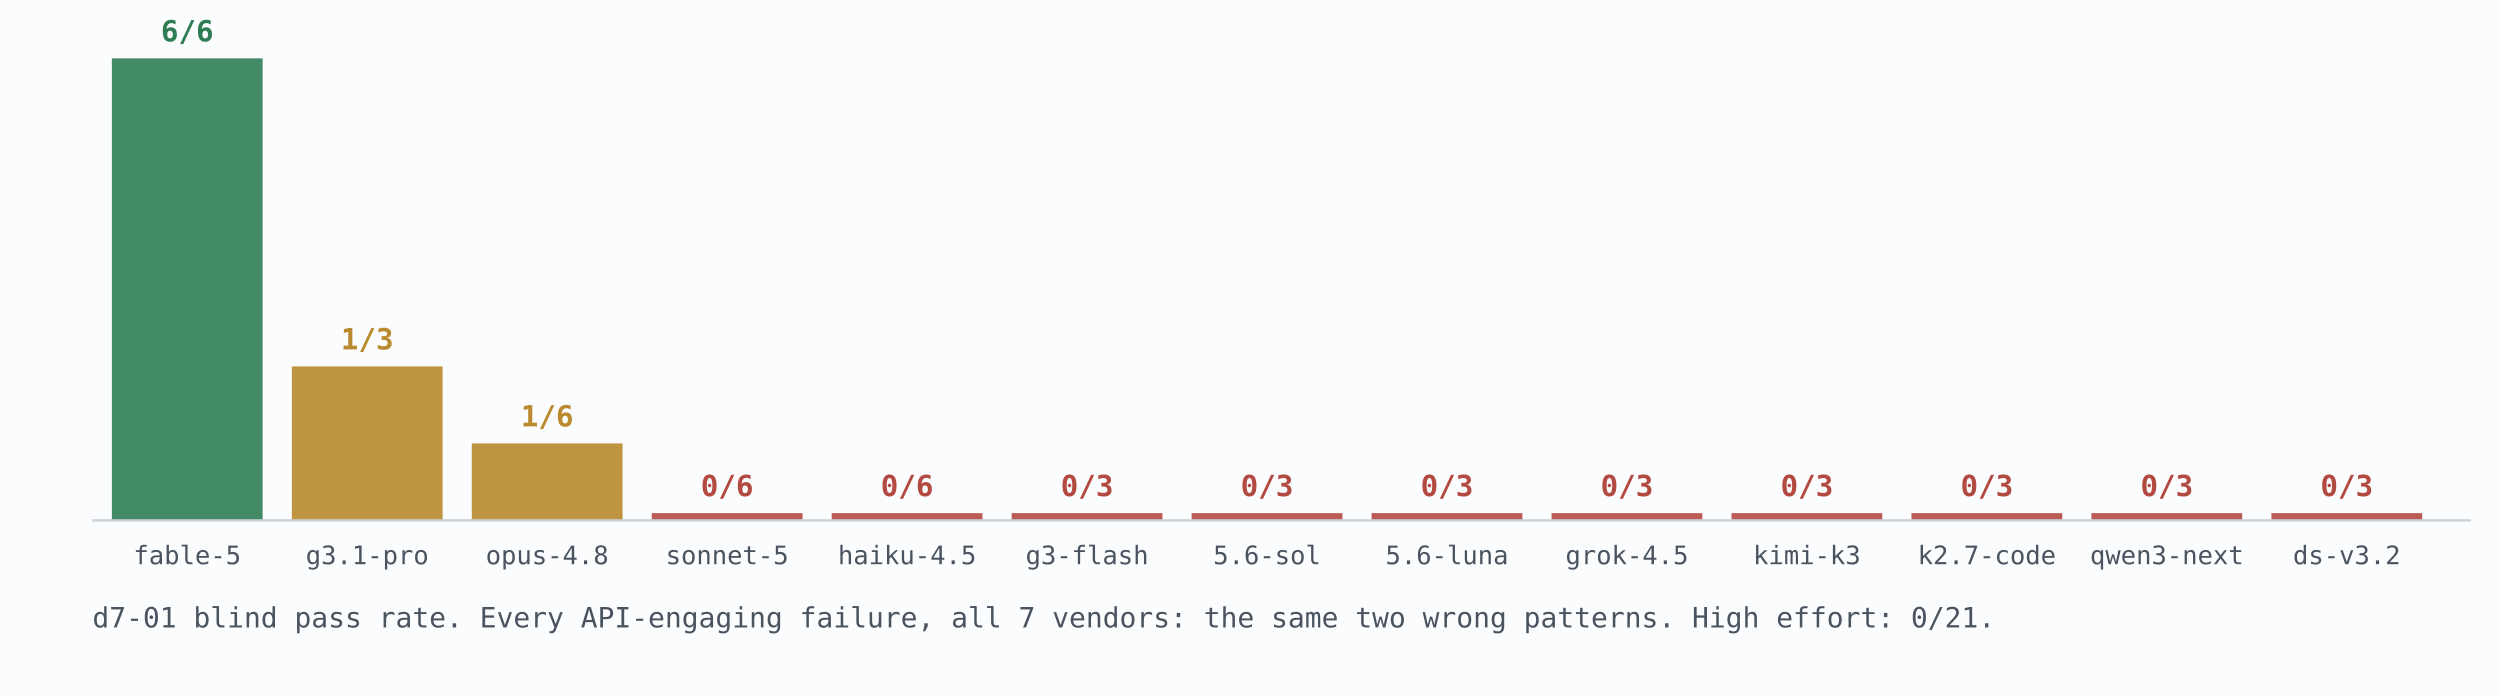
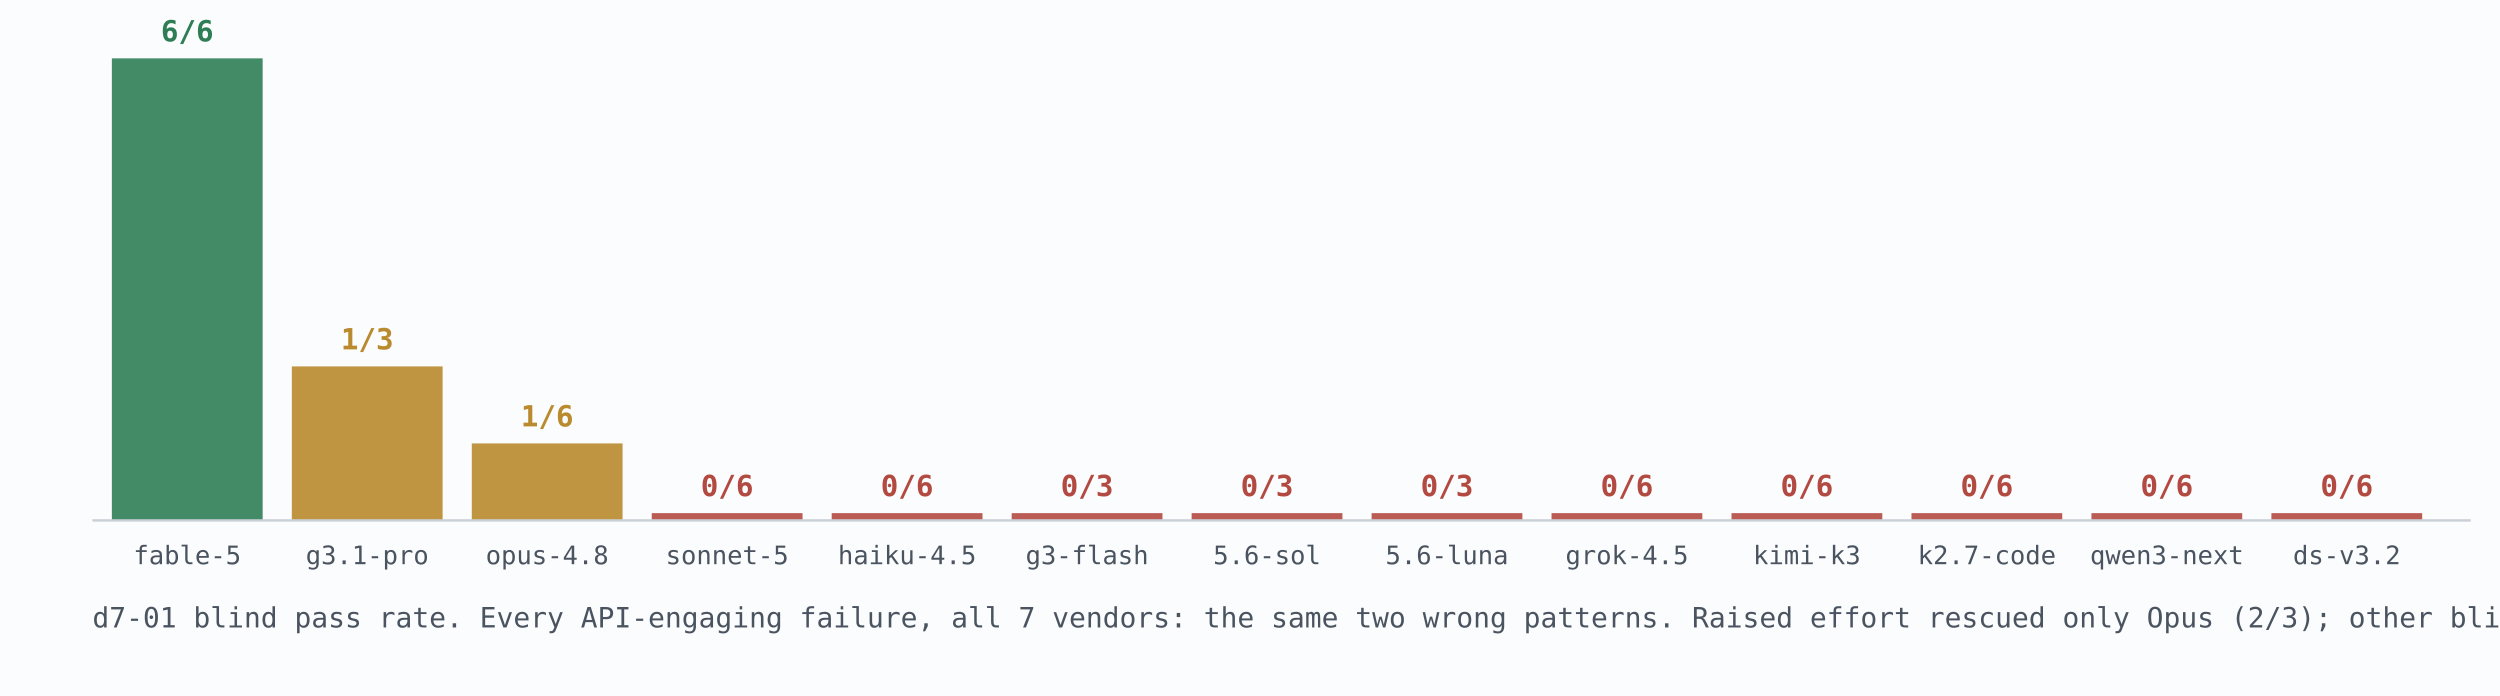
<svg xmlns="http://www.w3.org/2000/svg" width="1028" height="286" viewBox="0 0 1028 286" font-family="ui-monospace,'SF Mono','Cascadia Code',Menlo,Consolas,monospace">
  <rect width="1028" height="286" fill="#FBFCFD" />
  <rect x="46" y="24.0" width="62" height="190.0" fill="#2F7D55" opacity="0.9" />
  <text x="77.0" y="17.0" font-size="12" fill="#2F7D55" text-anchor="middle" font-weight="bold">6/6</text>
  <text x="77.0" y="232" font-size="10.5" fill="#4A5460" text-anchor="middle" font-weight="normal">fable-5</text>
  <rect x="120" y="150.667" width="62" height="63.333" fill="#B98A2E" opacity="0.9" />
  <text x="151.0" y="143.667" font-size="12" fill="#B98A2E" text-anchor="middle" font-weight="bold">1/3</text>
  <text x="151.0" y="232" font-size="10.5" fill="#4A5460" text-anchor="middle" font-weight="normal">g3.1-pro</text>
  <rect x="194" y="182.333" width="62" height="31.667" fill="#B98A2E" opacity="0.9" />
  <text x="225.0" y="175.333" font-size="12" fill="#B98A2E" text-anchor="middle" font-weight="bold">1/6</text>
  <text x="225.0" y="232" font-size="10.5" fill="#4A5460" text-anchor="middle" font-weight="normal">opus-4.8</text>
  <rect x="268" y="211" width="62" height="3" fill="#B34A41" opacity="0.9" />
  <text x="299.0" y="204" font-size="12" fill="#B34A41" text-anchor="middle" font-weight="bold">0/6</text>
  <text x="299.0" y="232" font-size="10.5" fill="#4A5460" text-anchor="middle" font-weight="normal">sonnet-5</text>
  <rect x="342" y="211" width="62" height="3" fill="#B34A41" opacity="0.9" />
  <text x="373.0" y="204" font-size="12" fill="#B34A41" text-anchor="middle" font-weight="bold">0/6</text>
  <text x="373.0" y="232" font-size="10.5" fill="#4A5460" text-anchor="middle" font-weight="normal">haiku-4.5</text>
  <rect x="416" y="211" width="62" height="3" fill="#B34A41" opacity="0.9" />
  <text x="447.0" y="204" font-size="12" fill="#B34A41" text-anchor="middle" font-weight="bold">0/3</text>
  <text x="447.0" y="232" font-size="10.5" fill="#4A5460" text-anchor="middle" font-weight="normal">g3-flash</text>
  <rect x="490" y="211" width="62" height="3" fill="#B34A41" opacity="0.9" />
  <text x="521.0" y="204" font-size="12" fill="#B34A41" text-anchor="middle" font-weight="bold">0/3</text>
  <text x="521.0" y="232" font-size="10.5" fill="#4A5460" text-anchor="middle" font-weight="normal">5.6-sol</text>
  <rect x="564" y="211" width="62" height="3" fill="#B34A41" opacity="0.9" />
  <text x="595.0" y="204" font-size="12" fill="#B34A41" text-anchor="middle" font-weight="bold">0/3</text>
  <text x="595.0" y="232" font-size="10.5" fill="#4A5460" text-anchor="middle" font-weight="normal">5.6-luna</text>
  <rect x="638" y="211" width="62" height="3" fill="#B34A41" opacity="0.9" />
-   <text x="669.0" y="204" font-size="12" fill="#B34A41" text-anchor="middle" font-weight="bold">0/3</text>
+   <text x="669.0" y="204" font-size="12" fill="#B34A41" text-anchor="middle" font-weight="bold">0/6</text>
  <text x="669.0" y="232" font-size="10.5" fill="#4A5460" text-anchor="middle" font-weight="normal">grok-4.5</text>
  <rect x="712" y="211" width="62" height="3" fill="#B34A41" opacity="0.9" />
-   <text x="743.0" y="204" font-size="12" fill="#B34A41" text-anchor="middle" font-weight="bold">0/3</text>
+   <text x="743.0" y="204" font-size="12" fill="#B34A41" text-anchor="middle" font-weight="bold">0/6</text>
  <text x="743.0" y="232" font-size="10.5" fill="#4A5460" text-anchor="middle" font-weight="normal">kimi-k3</text>
  <rect x="786" y="211" width="62" height="3" fill="#B34A41" opacity="0.9" />
-   <text x="817.0" y="204" font-size="12" fill="#B34A41" text-anchor="middle" font-weight="bold">0/3</text>
+   <text x="817.0" y="204" font-size="12" fill="#B34A41" text-anchor="middle" font-weight="bold">0/6</text>
  <text x="817.0" y="232" font-size="10.5" fill="#4A5460" text-anchor="middle" font-weight="normal">k2.7-code</text>
  <rect x="860" y="211" width="62" height="3" fill="#B34A41" opacity="0.9" />
-   <text x="891.0" y="204" font-size="12" fill="#B34A41" text-anchor="middle" font-weight="bold">0/3</text>
+   <text x="891.0" y="204" font-size="12" fill="#B34A41" text-anchor="middle" font-weight="bold">0/6</text>
  <text x="891.0" y="232" font-size="10.5" fill="#4A5460" text-anchor="middle" font-weight="normal">qwen3-next</text>
  <rect x="934" y="211" width="62" height="3" fill="#B34A41" opacity="0.9" />
-   <text x="965.0" y="204" font-size="12" fill="#B34A41" text-anchor="middle" font-weight="bold">0/3</text>
+   <text x="965.0" y="204" font-size="12" fill="#B34A41" text-anchor="middle" font-weight="bold">0/6</text>
  <text x="965.0" y="232" font-size="10.5" fill="#4A5460" text-anchor="middle" font-weight="normal">ds-v3.2</text>
  <line x1="38" y1="214" x2="1016" y2="214" stroke="#C9D0D7" />
-   <text x="38" y="258" font-size="11.5" fill="#4A5460" text-anchor="start" font-weight="normal">d7-01 blind pass rate. Every API-engaging failure, all 7 vendors: the same two wrong patterns. High effort: 0/21.</text>
+   <text x="38" y="258" font-size="11.5" fill="#4A5460" text-anchor="start" font-weight="normal">d7-01 blind pass rate. Every API-engaging failure, all 7 vendors: the same two wrong patterns. Raised effort rescued only Opus (2/3); other blind-failers 0/24.</text>
</svg>
